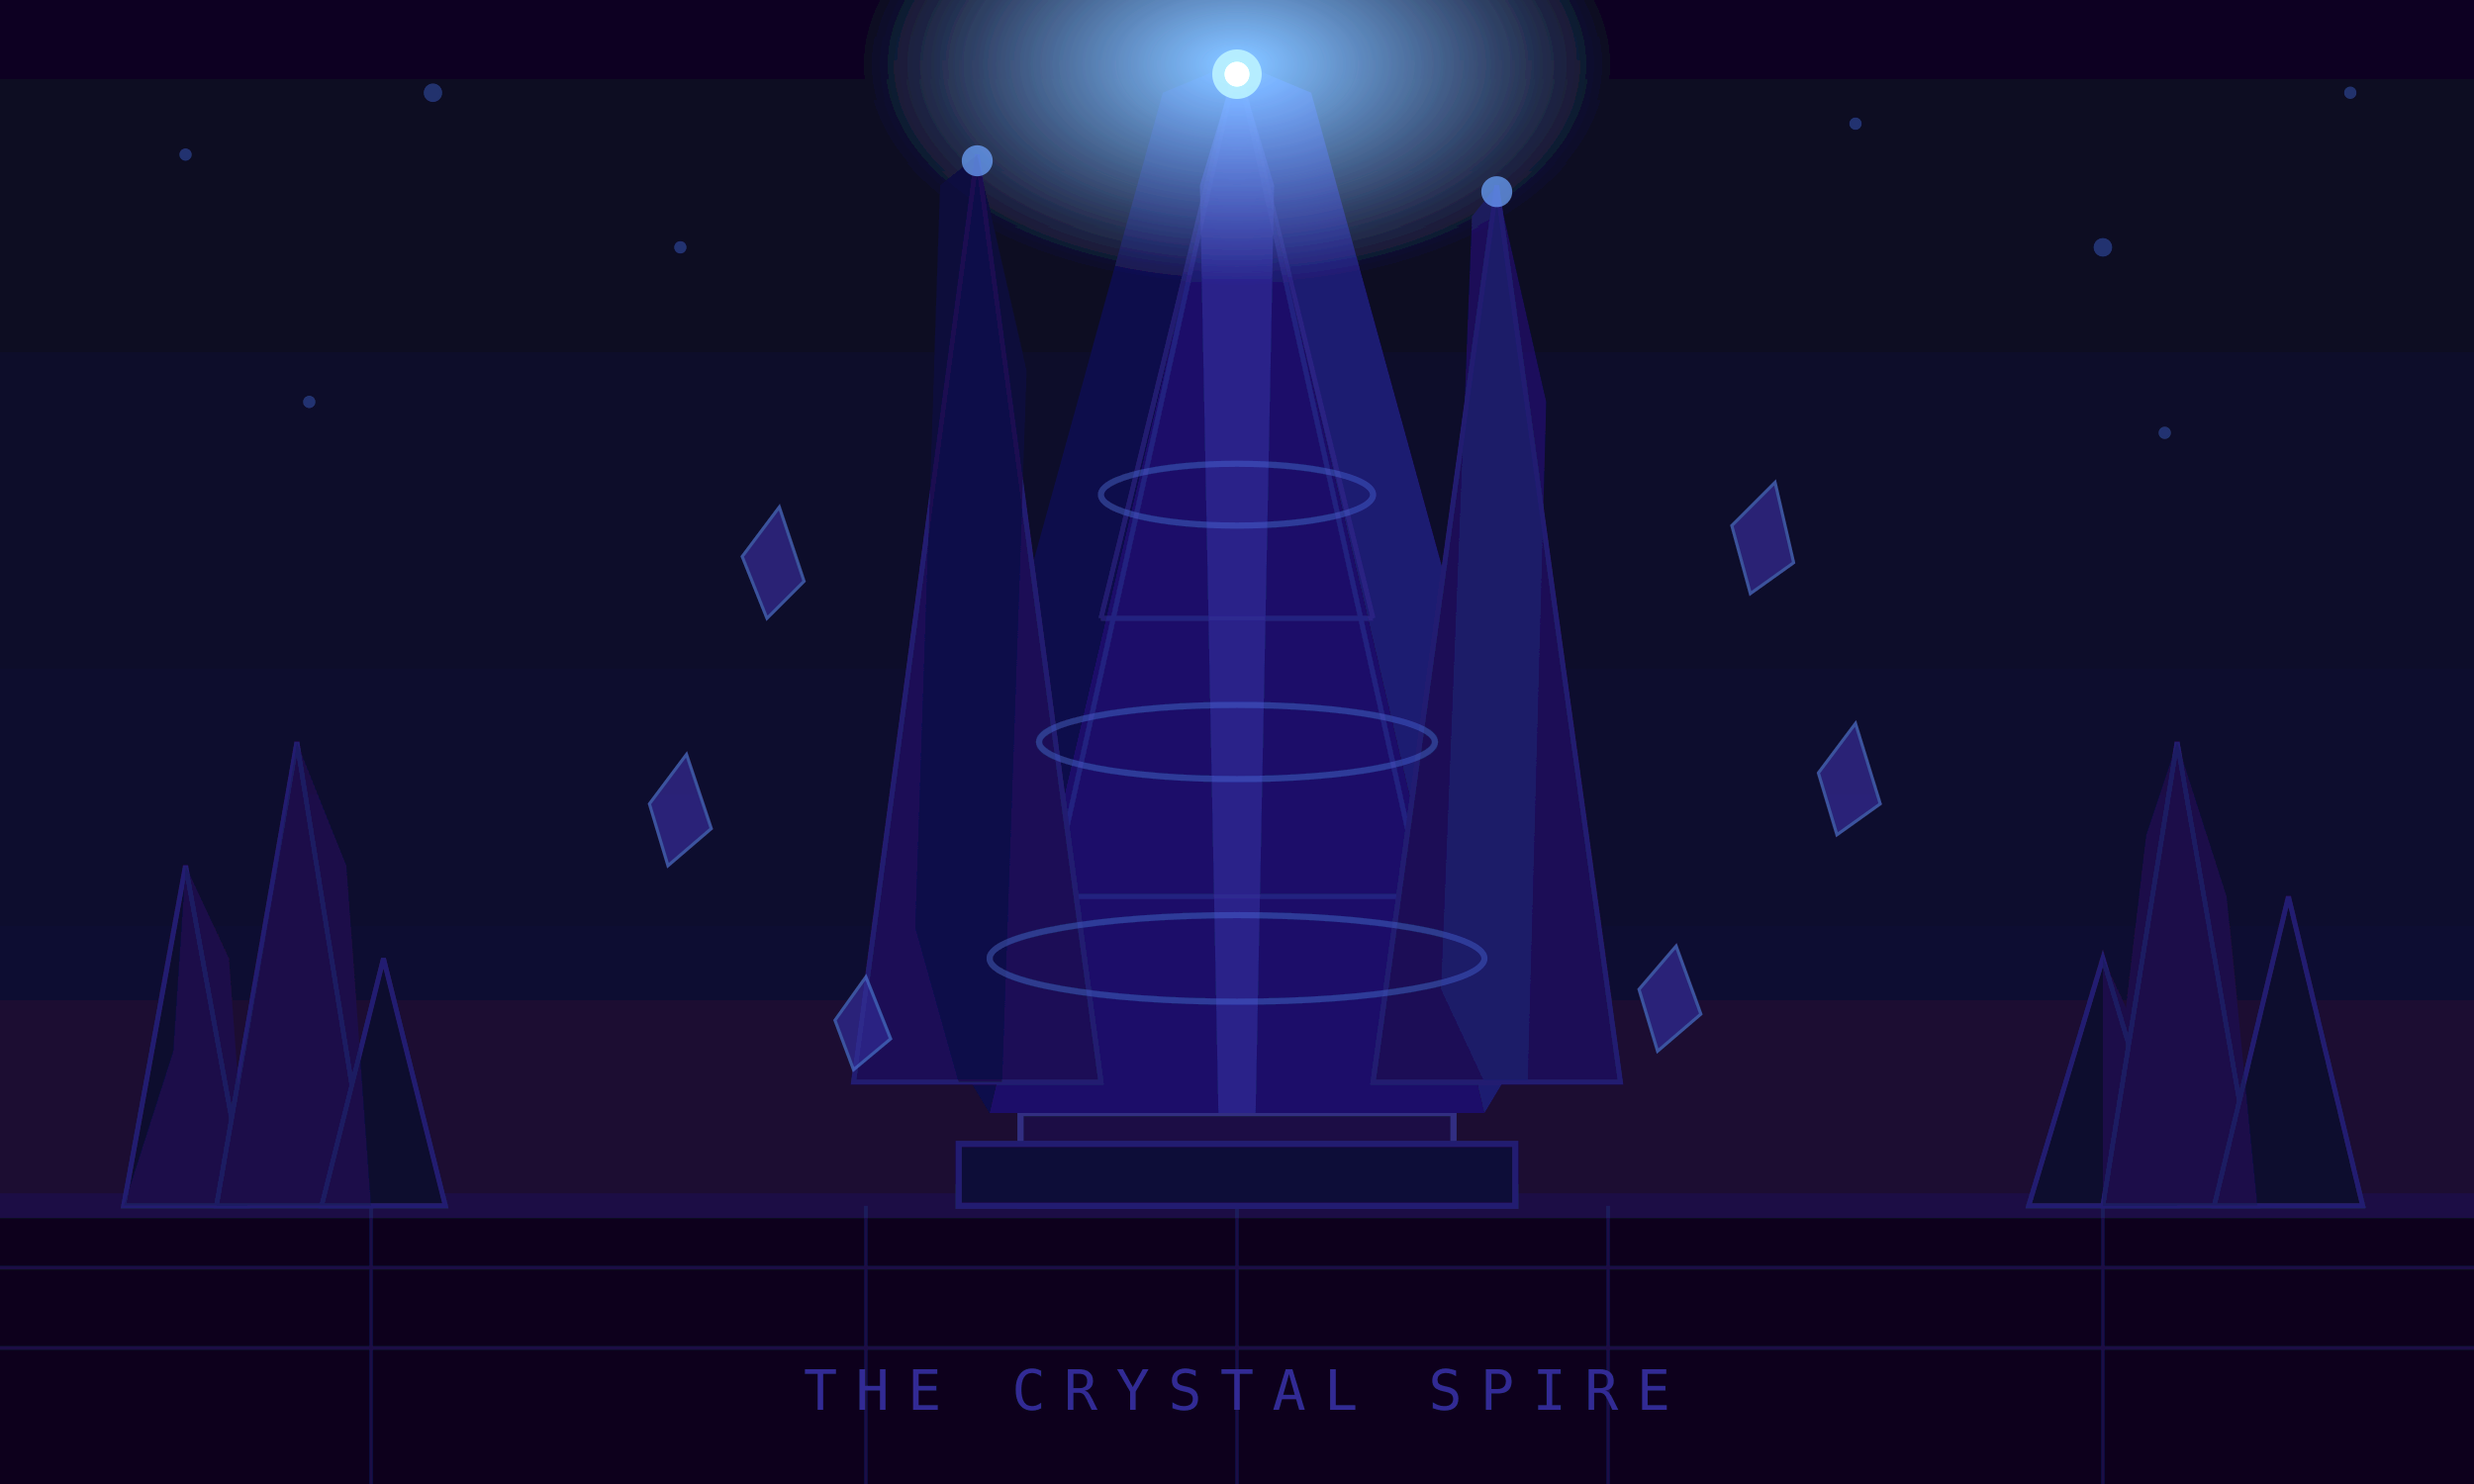
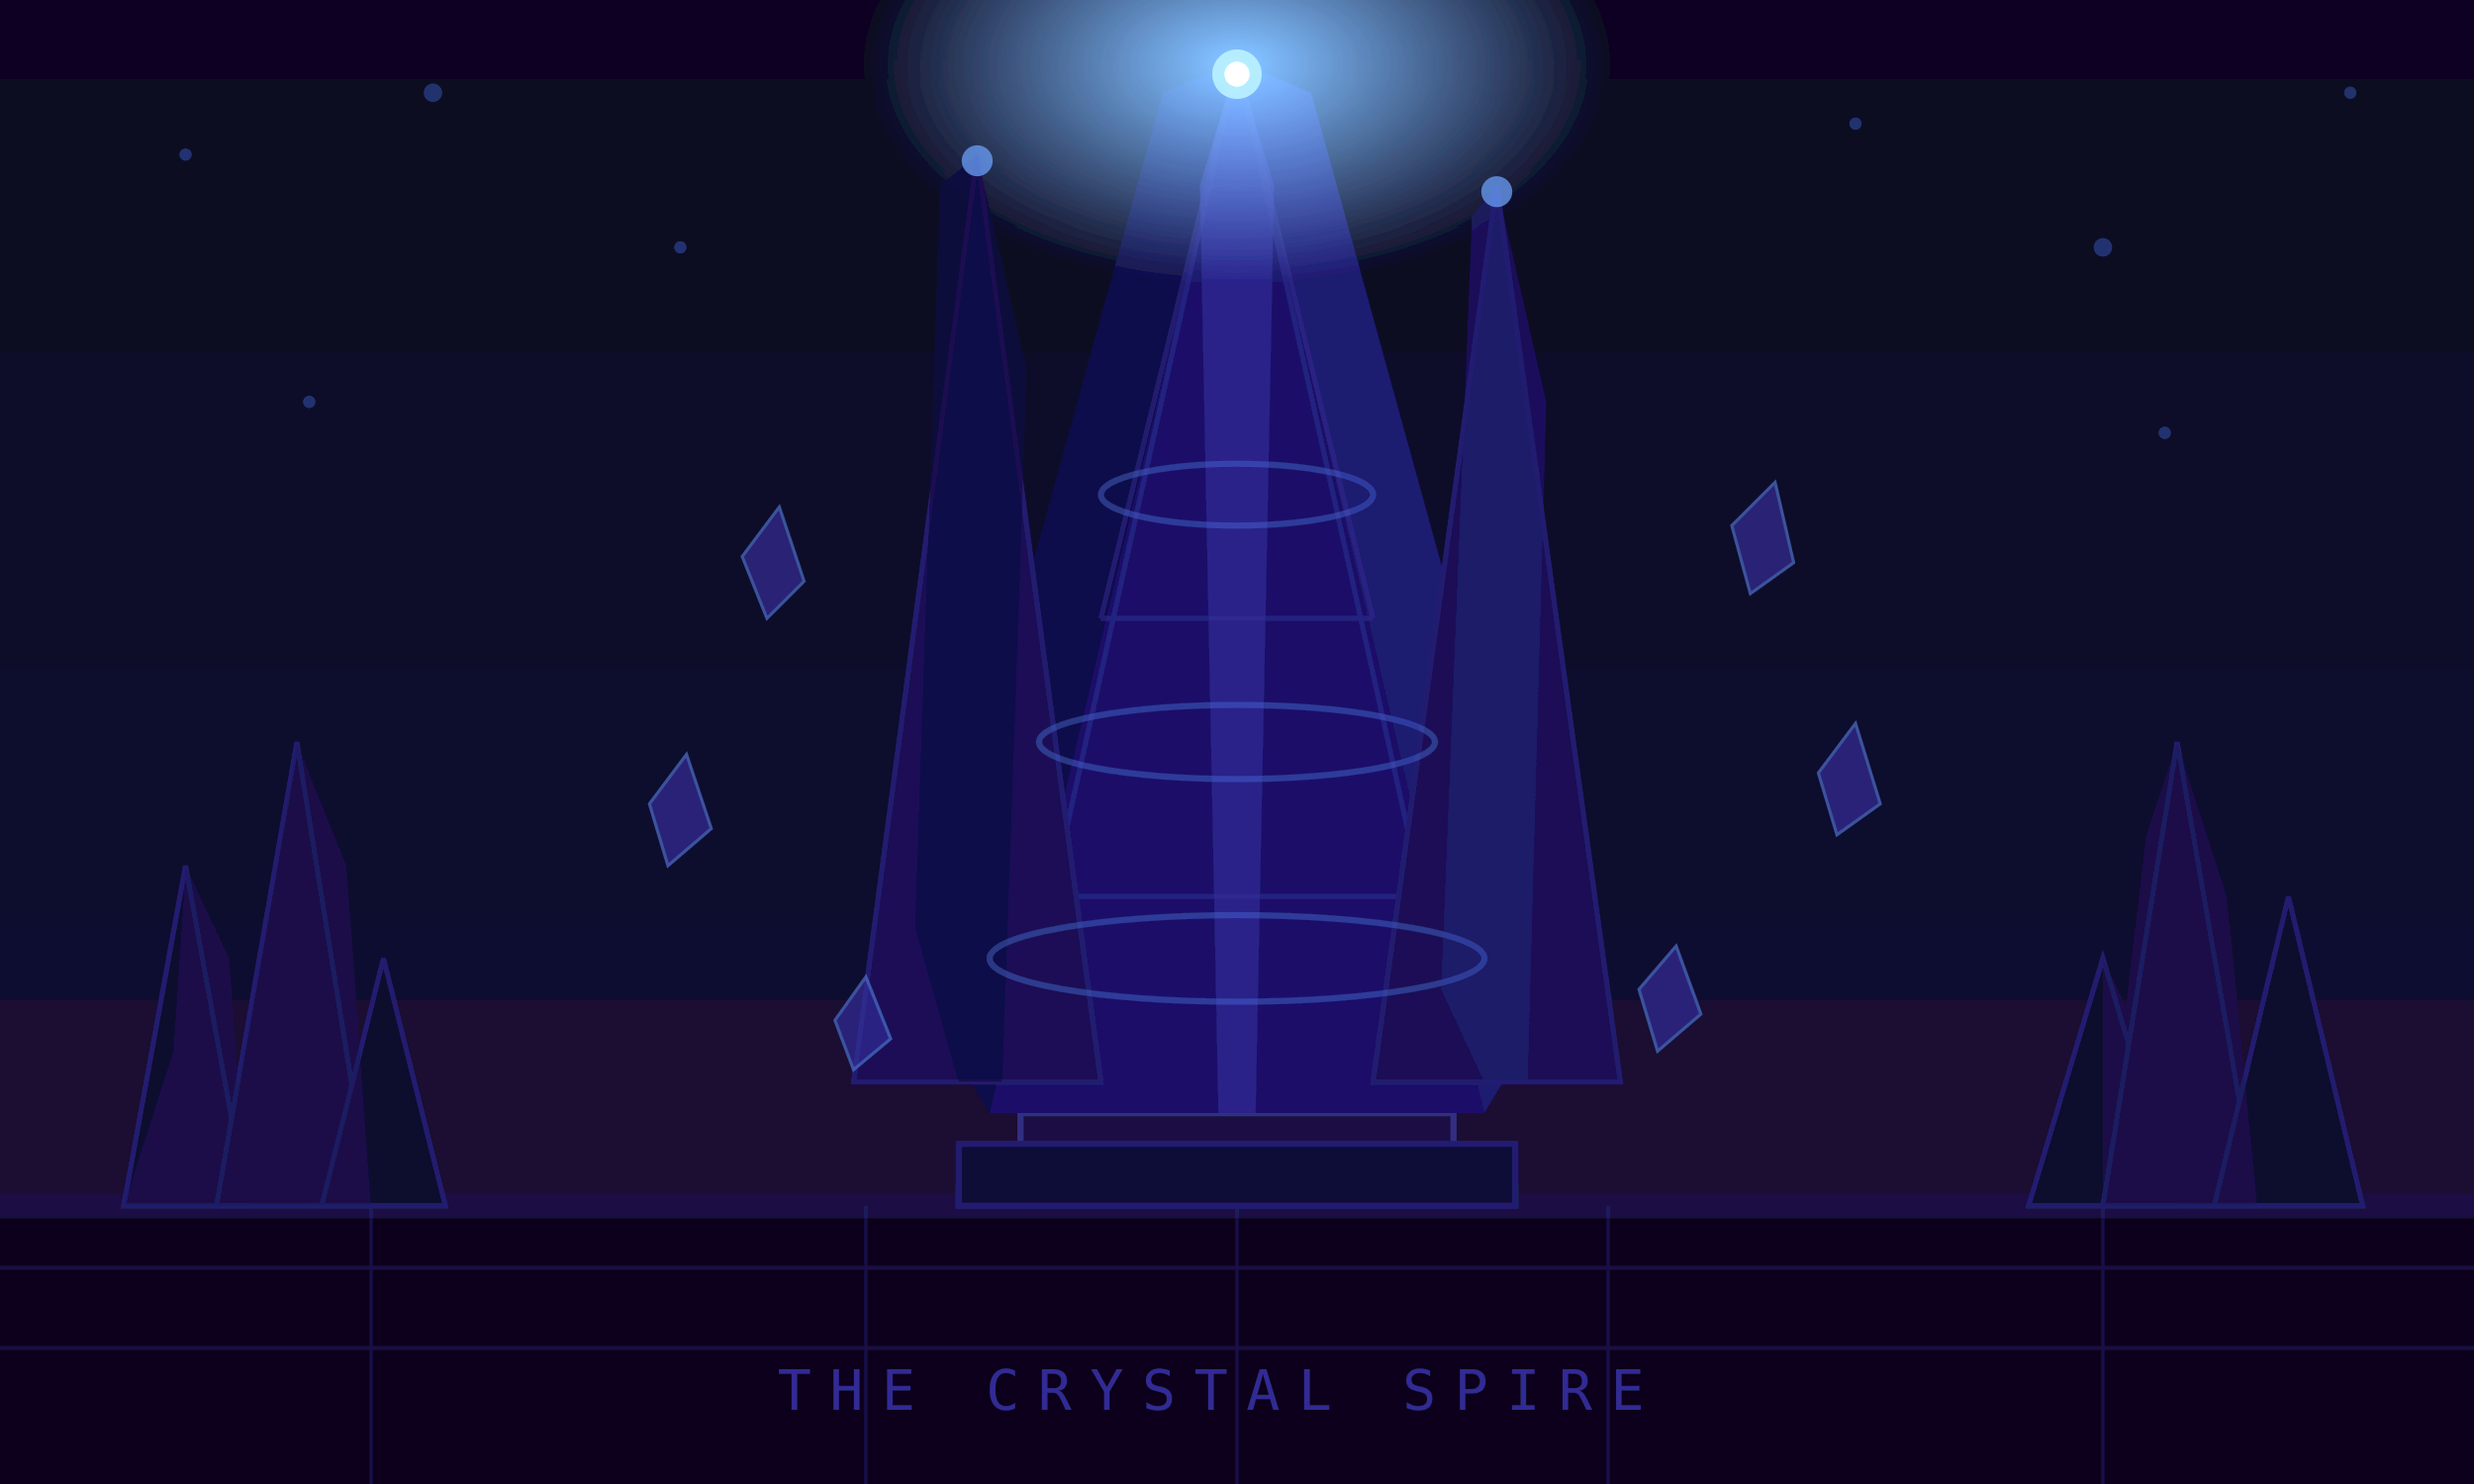
<svg xmlns="http://www.w3.org/2000/svg" viewBox="0 0 400 240" style="filter: brightness(1.4)">
  <rect width="400" height="240" fill="#06040e" />
  <linearGradient id="arcane-sky" x1="0" y1="0" x2="0" y2="1">
    <stop offset="0%" stop-color="#08061a" />
    <stop offset="60%" stop-color="#100c28" />
    <stop offset="100%" stop-color="#180f30" />
  </linearGradient>
  <rect width="400" height="240" fill="url(#arcane-sky)" />
  <rect x="0" y="195" width="400" height="45" fill="#080614" />
  <rect x="0" y="193" width="400" height="4" fill="#12103a" />
  <g stroke="#1e1860" stroke-width="0.6" opacity="0.5">
    <line x1="0" y1="205" x2="400" y2="205" />
    <line x1="0" y1="218" x2="400" y2="218" />
    <line x1="60" y1="195" x2="60" y2="240" />
    <line x1="140" y1="195" x2="140" y2="240" />
    <line x1="200" y1="195" x2="200" y2="240" />
    <line x1="260" y1="195" x2="260" y2="240" />
    <line x1="340" y1="195" x2="340" y2="240" />
  </g>
  <g fill="#0e0c28" stroke="#1e1860" stroke-width="0.8">
    <polygon points="20,195 30,140 40,195" />
    <polygon points="35,195 48,120 60,195" />
    <polygon points="52,195 62,155 72,195" />
  </g>
  <g fill="#14104a" opacity="0.6">
    <polygon points="30,140 37,155 40,195 35,195 20,195 28,170" />
    <polygon points="48,120 56,140 60,195 52,195 35,195 44,145" />
  </g>
  <g fill="#0e0c28" stroke="#1e1860" stroke-width="0.8">
    <polygon points="328,195 340,155 352,195" />
    <polygon points="340,195 352,120 365,195" />
    <polygon points="358,195 370,145 382,195" />
  </g>
  <g fill="#14104a" opacity="0.6">
    <polygon points="340,155 348,172 352,195 340,195" />
    <polygon points="352,120 360,145 365,195 352,195 340,195 347,135" />
  </g>
  <rect x="165" y="180" width="70" height="15" fill="#12103a" stroke="#2a2870" stroke-width="1" />
  <rect x="155" y="185" width="90" height="10" fill="#0e0c2e" stroke="#1e1860" stroke-width="1" />
  <polygon points="200,10 240,180 160,180" fill="#14105a" />
  <polygon points="200,10 160,180 148,160 188,15" fill="#0e0c40" />
  <polygon points="200,10 240,180 252,160 212,15" fill="#181460" />
  <polygon points="200,10 206,30 203,180 197,180 194,30" fill="#2a2488" opacity="0.6" />
  <g stroke="#2a2480" stroke-width="0.8" opacity="0.5">
    <line x1="200" y1="10" x2="178" y2="100" />
    <line x1="200" y1="10" x2="222" y2="100" />
    <line x1="178" y1="100" x2="222" y2="100" />
    <line x1="200" y1="10" x2="170" y2="145" />
    <line x1="200" y1="10" x2="230" y2="145" />
    <line x1="170" y1="145" x2="230" y2="145" />
  </g>
  <radialGradient id="apex-glow" cx="50%" cy="4%" r="15%">
-     <stop offset="0%" stop-color="#80c0ff" stop-opacity="0.9" />
+     <stop offset="0%" stop-color="#80c0ff" stop-opacity="0.9">
+       <animate attributeName="stop-opacity" values="0.9;0.5;0.9" dur="4s" repeatCount="indefinite" />
+     </stop>
    <stop offset="100%" stop-color="#80c0ff" stop-opacity="0" />
  </radialGradient>
  <rect width="400" height="240" fill="url(#apex-glow)" />
-   <circle cx="200" cy="12" r="4" fill="#a0d0ff" opacity="0.9" />
-   <circle cx="200" cy="12" r="2" fill="#ffffff" opacity="0.95" />
+   <circle cx="200" cy="12" r="4" fill="#a0d0ff" opacity="0.9">
+     <animate attributeName="opacity" values="0.9;0.5;0.9" dur="4s" repeatCount="indefinite" />
+     <animate attributeName="r" values="4;6;4" dur="4s" repeatCount="indefinite" />
+   </circle>
+   <circle cx="200" cy="12" r="2" fill="#ffffff" opacity="0.95">
+     <animate attributeName="opacity" values="0.95;0.4;0.95" dur="4s" repeatCount="indefinite" />
+   </circle>
  <polygon points="158,25 178,175 138,175" fill="#12104a" stroke="#1e1860" stroke-width="0.8" />
  <polygon points="158,25 166,60 162,175 155,175 148,150 152,30" fill="#0e0c38" opacity="0.7" />
-   <circle cx="158" cy="26" r="2.5" fill="#6090e0" opacity="0.7" />
+   <circle cx="158" cy="26" r="2.5" fill="#6090e0" opacity="0.7">
+     <animate attributeName="opacity" values="0.7;0.3;0.7" dur="5s" repeatCount="indefinite" />
+   </circle>
  <polygon points="242,30 262,175 222,175" fill="#12104a" stroke="#1e1860" stroke-width="0.8" />
  <polygon points="242,30 250,65 247,175 240,175 233,160 238,35" fill="#181460" opacity="0.7" />
-   <circle cx="242" cy="31" r="2.5" fill="#6090e0" opacity="0.7" />
-   <g stroke="#4060c0" stroke-width="1" fill="none" opacity="0.4">
-     <ellipse cx="200" cy="80" rx="22" ry="5" />
-     <ellipse cx="200" cy="120" rx="32" ry="6" />
-     <ellipse cx="200" cy="155" rx="40" ry="7" />
+   <circle cx="242" cy="31" r="2.5" fill="#6090e0" opacity="0.7">
+     <animate attributeName="opacity" values="0.7;0.3;0.7" dur="5s" begin="2s" repeatCount="indefinite" />
+   </circle>
+   <g stroke="#4060c0" stroke-width="1" fill="none">
+     <ellipse cx="200" cy="80" rx="22" ry="5" opacity="0.4">
+       <animate attributeName="opacity" values="0.4;0.8;0.4" dur="6s" repeatCount="indefinite" />
+     </ellipse>
+     <ellipse cx="200" cy="120" rx="32" ry="6" opacity="0.4">
+       <animate attributeName="opacity" values="0.4;0.7;0.4" dur="6s" begin="2s" repeatCount="indefinite" />
+     </ellipse>
+     <ellipse cx="200" cy="155" rx="40" ry="7" opacity="0.4">
+       <animate attributeName="opacity" values="0.4;0.7;0.4" dur="6s" begin="4s" repeatCount="indefinite" />
+     </ellipse>
  </g>
  <g fill="#2a2480" stroke="#4060b0" stroke-width="0.5" opacity="0.7">
-     <polygon points="120,90  126,82  130,94  124,100" />
-     <polygon points="280,85  287,78  290,91  283,96" />
-     <polygon points="105,130 111,122 115,134 108,140" />
-     <polygon points="294,125 300,117 304,130 297,135" />
-     <polygon points="135,165 140,158 144,168 138,173" />
-     <polygon points="265,160 271,153 275,164 268,170" />
+     <polygon points="120,90  126,82  130,94  124,100">
+       <animateTransform attributeName="transform" type="translate" values="0 0; -4 -6; 0 0; 4 6; 0 0" dur="12s" repeatCount="indefinite" />
+     </polygon>
+     <polygon points="280,85  287,78  290,91  283,96">
+       <animateTransform attributeName="transform" type="translate" values="0 0; 4 -5; 0 0; -4 5; 0 0" dur="14s" repeatCount="indefinite" />
+     </polygon>
+     <polygon points="105,130 111,122 115,134 108,140">
+       <animateTransform attributeName="transform" type="translate" values="0 0; -5 4; 0 0; 5 -4; 0 0" dur="10s" repeatCount="indefinite" />
+     </polygon>
+     <polygon points="294,125 300,117 304,130 297,135">
+       <animateTransform attributeName="transform" type="translate" values="0 0; 5 3; 0 0; -5 -3; 0 0" dur="11s" repeatCount="indefinite" />
+     </polygon>
+     <polygon points="135,165 140,158 144,168 138,173">
+       <animateTransform attributeName="transform" type="translate" values="0 0; -3 -4; 0 0; 3 4; 0 0" dur="9s" repeatCount="indefinite" />
+     </polygon>
+     <polygon points="265,160 271,153 275,164 268,170">
+       <animateTransform attributeName="transform" type="translate" values="0 0; 3 -4; 0 0; -3 4; 0 0" dur="13s" repeatCount="indefinite" />
+     </polygon>
  </g>
-   <g fill="#3050a0" opacity="0.5">
-     <circle cx="30" cy="25" r="1" />
-     <circle cx="70" cy="15" r="1.5" />
-     <circle cx="110" cy="40" r="1" />
-     <circle cx="300" cy="20" r="1" />
-     <circle cx="340" cy="40" r="1.5" />
-     <circle cx="380" cy="15" r="1" />
-     <circle cx="50" cy="65" r="1" />
-     <circle cx="350" cy="70" r="1" />
+   <g fill="#3050a0">
+     <circle cx="30" cy="25" r="1" opacity="0.5">
+       <animate attributeName="opacity" values="0.5;1;0.5" dur="3s" repeatCount="indefinite" />
+     </circle>
+     <circle cx="70" cy="15" r="1.5" opacity="0.5">
+       <animate attributeName="opacity" values="0.5;1;0.2;0.8;0.5" dur="5s" repeatCount="indefinite" />
+     </circle>
+     <circle cx="110" cy="40" r="1" opacity="0.5">
+       <animate attributeName="opacity" values="0.5;0.2;0.8;0.5" dur="4s" begin="1s" repeatCount="indefinite" />
+     </circle>
+     <circle cx="300" cy="20" r="1" opacity="0.5">
+       <animate attributeName="opacity" values="0.5;1;0.5" dur="6s" repeatCount="indefinite" />
+     </circle>
+     <circle cx="340" cy="40" r="1.5" opacity="0.5">
+       <animate attributeName="opacity" values="0.5;0.2;0.9;0.5" dur="4s" begin="2s" repeatCount="indefinite" />
+     </circle>
+     <circle cx="380" cy="15" r="1" opacity="0.5">
+       <animate attributeName="opacity" values="0.5;1;0.5" dur="7s" begin="3s" repeatCount="indefinite" />
+     </circle>
+     <circle cx="50" cy="65" r="1" opacity="0.5">
+       <animate attributeName="opacity" values="0.5;0.2;0.8;0.5" dur="5s" begin="0.5s" repeatCount="indefinite" />
+     </circle>
+     <circle cx="350" cy="70" r="1" opacity="0.5">
+       <animate attributeName="opacity" values="0.5;1;0.3;0.5" dur="6s" begin="1.5s" repeatCount="indefinite" />
+     </circle>
  </g>
-   <text x="200" y="228" font-family="monospace" font-size="9" fill="#2a2480" text-anchor="middle" letter-spacing="3">THE CRYSTAL SPIRE</text>
+   <text x="200" y="228" font-family="monospace" font-size="9" fill="#2a2480" text-anchor="middle" letter-spacing="3">THE CRYSTAL SPIRE
+     <animate attributeName="opacity" values="0.7;1;0.7" dur="8s" repeatCount="indefinite" />
+   </text>
</svg>
